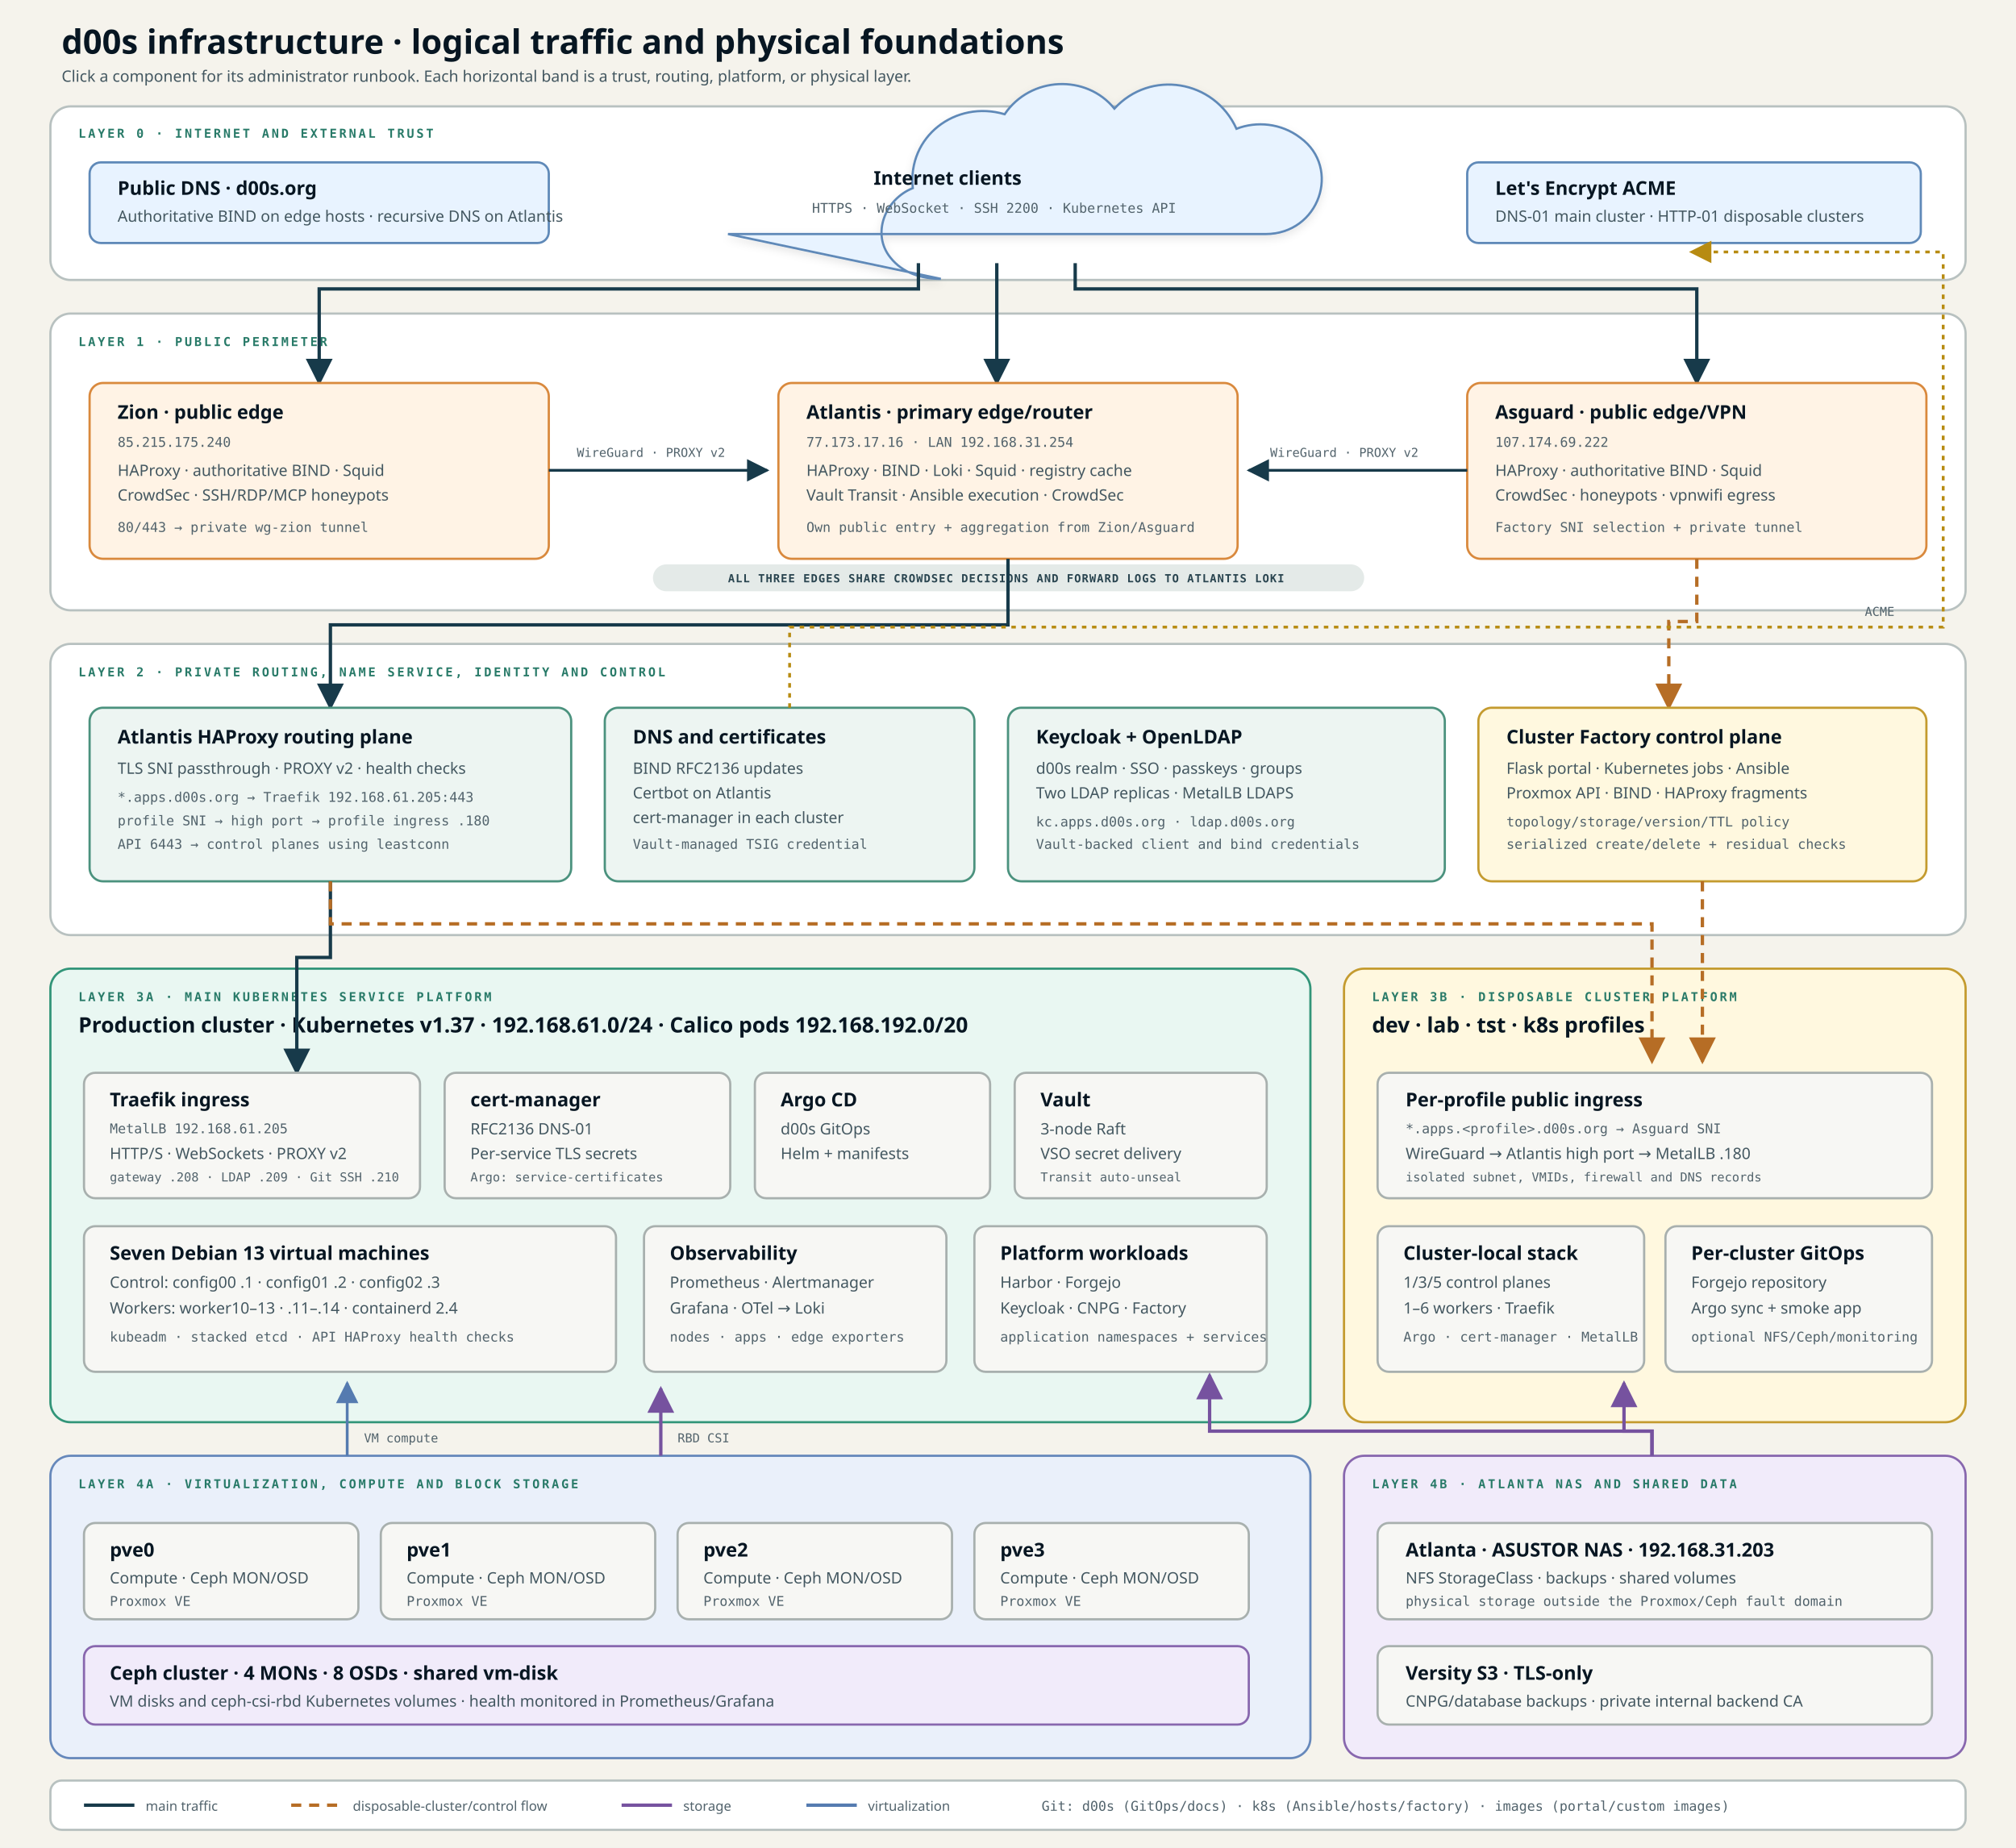
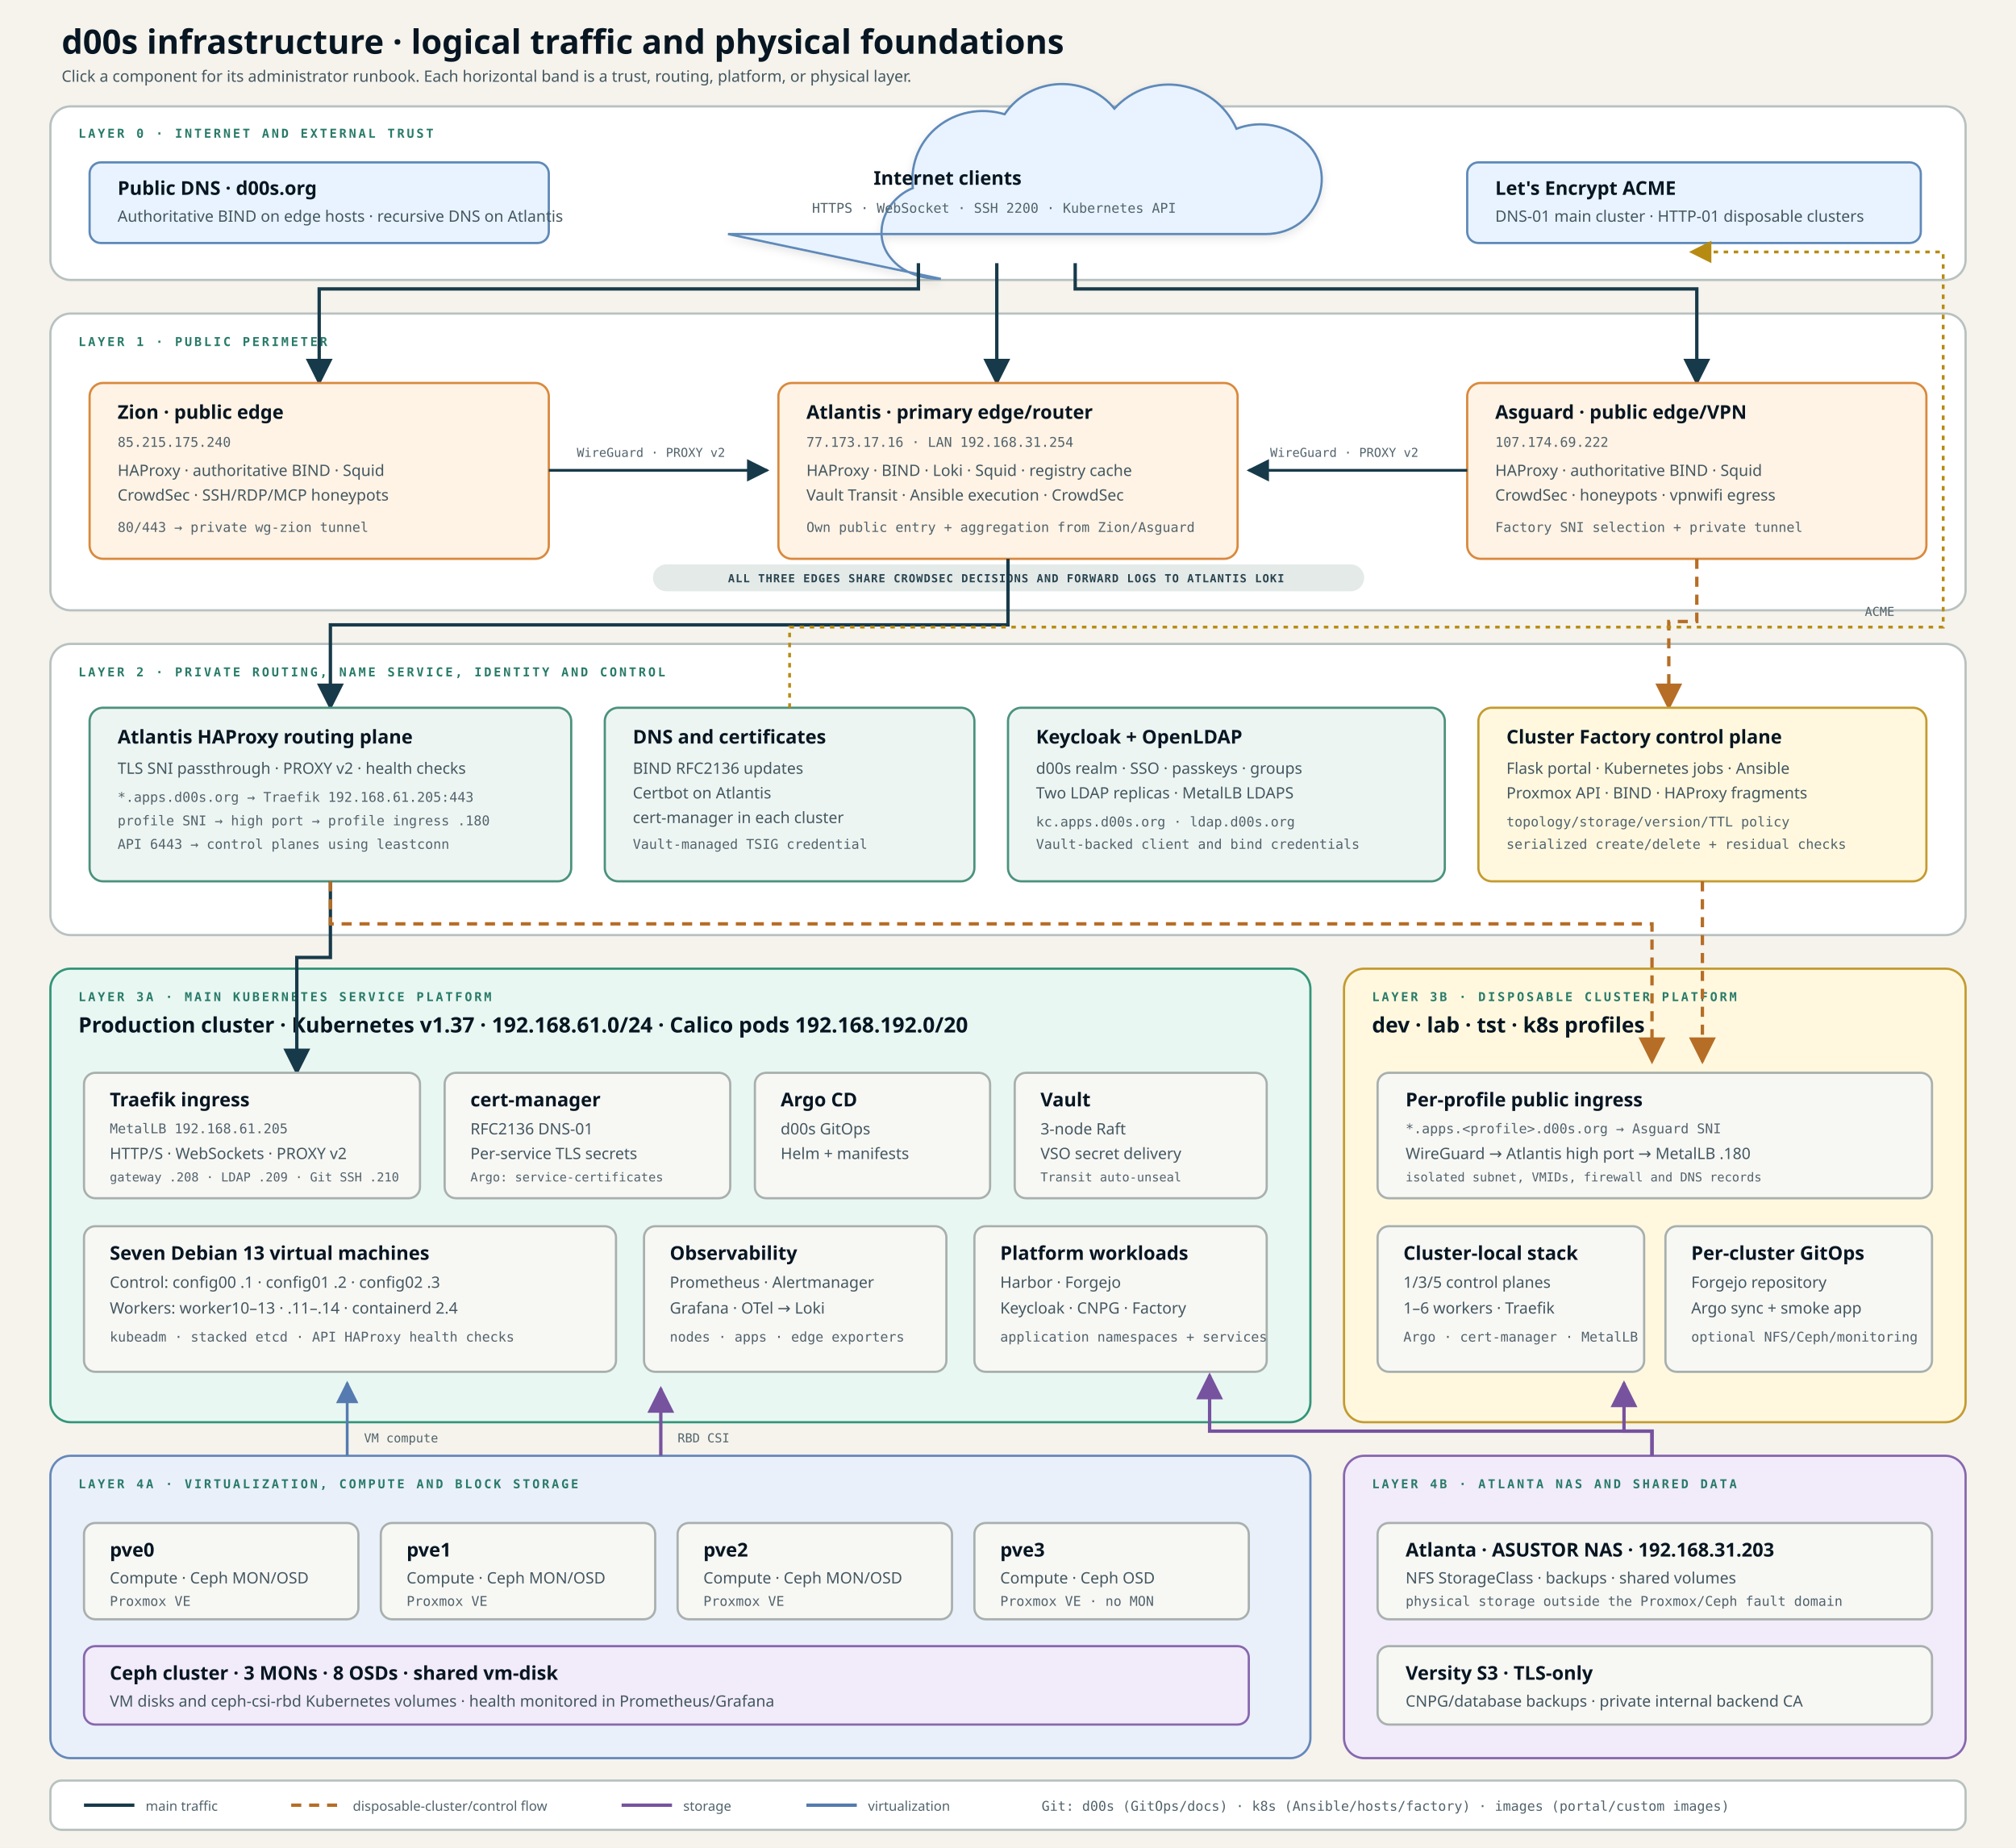
<svg xmlns="http://www.w3.org/2000/svg" viewBox="0 0 1800 1650" role="img" aria-labelledby="title desc">
  <defs>
    <style>
      .bg{fill:#f5f3ec}.layer{fill:#fff;stroke:#b8c1c0;stroke-width:2}.internet{fill:#e8f3ff;stroke:#5f89b8;stroke-width:2}.edge{fill:#fff3e5;stroke:#d9893d;stroke-width:2}.route{fill:#edf5f2;stroke:#4b927e;stroke-width:2}.cluster{fill:#e9f7f2;stroke:#329579;stroke-width:2}.factory{fill:#fff8df;stroke:#c49b2f;stroke-width:2}.infra{fill:#eaf0fa;stroke:#6688bb;stroke-width:2}.data{fill:#f1ebfa;stroke:#8867ae;stroke-width:2}.neutral{fill:#f7f7f4;stroke:#a8b0ae;stroke-width:2}.heading{font:750 30px system-ui,sans-serif;fill:#071622}.layer-title{font:750 19px system-ui,sans-serif;fill:#071622}.label{font:750 17px system-ui,sans-serif;fill:#071622}.small{font:14px system-ui,sans-serif;fill:#435760}.tiny{font:12px ui-monospace,SFMono-Regular,monospace;fill:#52636c}.micro{font:11px ui-monospace,SFMono-Regular,monospace;fill:#52636c}.eyebrow{font:700 11px ui-monospace,SFMono-Regular,monospace;fill:#287a68;letter-spacing:2px}.flow{fill:none;stroke:#173a4a;stroke-width:3;marker-end:url(#arrow)}.flow2{fill:none;stroke:#173a4a;stroke-width:2.5;marker-end:url(#arrow)}.alt{fill:none;stroke:#b66d25;stroke-width:3;stroke-dasharray:9 7;marker-end:url(#arrow-orange)}.trust{fill:none;stroke:#b78b12;stroke-width:2.5;stroke-dasharray:4 5;marker-end:url(#arrow-gold)}.storage{fill:none;stroke:#76529f;stroke-width:3;marker-end:url(#arrow-purple)}.virtual{fill:none;stroke:#557bb0;stroke-width:2.5;marker-end:url(#arrow-blue)}.click{cursor:pointer}.click:hover rect,.click:hover path.cloud{stroke-width:4}.note{font:12px system-ui,sans-serif;fill:#52636c}.legend-line{stroke-width:3}.pill{fill:#e4eae8}.pill-text{font:700 10px ui-monospace,monospace;fill:#29444f;letter-spacing:.7px}
    </style>
    <marker id="arrow" viewBox="0 0 10 10" refX="9" refY="5" markerWidth="8" markerHeight="8" orient="auto-start-reverse">
      <path d="M0 0l10 5-10 5z" fill="#173a4a" />
    </marker>
    <marker id="arrow-orange" viewBox="0 0 10 10" refX="9" refY="5" markerWidth="8" markerHeight="8" orient="auto-start-reverse">
      <path d="M0 0l10 5-10 5z" fill="#b66d25" />
    </marker>
    <marker id="arrow-gold" viewBox="0 0 10 10" refX="9" refY="5" markerWidth="8" markerHeight="8" orient="auto-start-reverse">
      <path d="M0 0l10 5-10 5z" fill="#b78b12" />
    </marker>
    <marker id="arrow-purple" viewBox="0 0 10 10" refX="9" refY="5" markerWidth="8" markerHeight="8" orient="auto-start-reverse">
      <path d="M0 0l10 5-10 5z" fill="#76529f" />
    </marker>
    <marker id="arrow-blue" viewBox="0 0 10 10" refX="9" refY="5" markerWidth="8" markerHeight="8" orient="auto-start-reverse">
      <path d="M0 0l10 5-10 5z" fill="#557bb0" />
    </marker>
    <filter id="shadow" x="-10%" y="-10%" width="120%" height="130%">
      <feDropShadow dx="0" dy="3" stdDeviation="4" flood-color="#071622" flood-opacity=".10" />
    </filter>
  </defs>
  <rect class="bg" width="1800" height="1650" />
  <text class="heading" x="55" y="48">d00s infrastructure · logical traffic and physical foundations</text>
  <text class="small" x="55" y="73">Click a component for its administrator runbook. Each horizontal band is a trust, routing, platform, or physical layer.</text>
  <rect class="layer" x="45" y="95" width="1710" height="155" rx="18" />
  <text class="eyebrow" x="70" y="123">LAYER 0 · INTERNET AND EXTERNAL TRUST</text>
  <path class="cloud internet" filter="url(#shadow)" d="M650 209h480c48 0 68-59 31-86-17-13-39-15-57-8-20-44-77-53-109-18-25-31-75-29-98 5-44-13-87 20-82 66-25 10-37 41-20 62 11 14 28 19 45 19z" />
  <text class="label" x="780" y="165">Internet clients</text>
  <text class="tiny" x="725" y="190">HTTPS · WebSocket · SSH 2200 · Kubernetes API</text>
  <a href="/docs/atlantis" class="click">
    <g>
      <rect class="internet" x="80" y="145" width="410" height="72" rx="10" />
      <text class="label" x="105" y="174">Public DNS · d00s.org</text>
      <text class="small" x="105" y="198">Authoritative BIND on edge hosts · recursive DNS on Atlantis</text>
    </g>
  </a>
  <a href="/docs/certificates" class="click">
    <g>
      <rect class="internet" x="1310" y="145" width="405" height="72" rx="10" />
      <text class="label" x="1335" y="174">Let's Encrypt ACME</text>
      <text class="small" x="1335" y="198">DNS-01 main cluster · HTTP-01 disposable clusters</text>
    </g>
  </a>
  <rect class="layer" x="45" y="280" width="1710" height="265" rx="18" />
  <text class="eyebrow" x="70" y="309">LAYER 1 · PUBLIC PERIMETER</text>
  <path class="flow" d="M820 235V258H285V342" />
  <path class="flow" d="M890 235V342" />
  <path class="flow" d="M960 235V258H1515V342" />
  <a href="/docs/zion" class="click">
    <g>
      <rect class="edge" x="80" y="342" width="410" height="157" rx="12" />
      <text class="label" x="105" y="374">Zion · public edge</text>
      <text class="tiny" x="105" y="399">85.215.175.240</text>
      <text class="small" x="105" y="425">HAProxy · authoritative BIND · Squid</text>
      <text class="small" x="105" y="447">CrowdSec · SSH/RDP/MCP honeypots</text>
      <text class="tiny" x="105" y="475">80/443 → private wg-zion tunnel</text>
    </g>
  </a>
  <a href="/docs/atlantis" class="click">
    <g>
      <rect class="edge" x="695" y="342" width="410" height="157" rx="12" />
      <text class="label" x="720" y="374">Atlantis · primary edge/router</text>
      <text class="tiny" x="720" y="399">77.173.17.16 · LAN 192.168.31.254</text>
      <text class="small" x="720" y="425">HAProxy · BIND · Loki · Squid · registry cache</text>
      <text class="small" x="720" y="447">Vault Transit · Ansible execution · CrowdSec</text>
      <text class="tiny" x="720" y="475">Own public entry + aggregation from Zion/Asguard</text>
    </g>
  </a>
  <a href="/docs/asguard" class="click">
    <g>
      <rect class="edge" x="1310" y="342" width="410" height="157" rx="12" />
      <text class="label" x="1335" y="374">Asguard · public edge/VPN</text>
      <text class="tiny" x="1335" y="399">107.174.69.222</text>
      <text class="small" x="1335" y="425">HAProxy · authoritative BIND · Squid</text>
      <text class="small" x="1335" y="447">CrowdSec · honeypots · vpnwifi egress</text>
      <text class="tiny" x="1335" y="475">Factory SNI selection + private tunnel</text>
    </g>
  </a>
  <path class="flow2" d="M490 420H685" />
  <text class="micro" x="515" y="408">WireGuard · PROXY v2</text>
  <path class="flow2" d="M1310 420H1115" />
  <text class="micro" x="1134" y="408">WireGuard · PROXY v2</text>
  <rect class="pill" x="583" y="504" width="635" height="24" rx="12" />
  <text class="pill-text" x="650" y="520">ALL THREE EDGES SHARE CROWDSEC DECISIONS AND FORWARD LOGS TO ATLANTIS LOKI</text>
  <rect class="layer" x="45" y="575" width="1710" height="260" rx="18" />
  <text class="eyebrow" x="70" y="604">LAYER 2 · PRIVATE ROUTING, NAME SERVICE, IDENTITY AND CONTROL</text>
  <path class="flow" d="M900 499V558H295V632" />
  <path class="alt" d="M1515 499V555H1490V632" />
  <a href="/docs/atlantis" class="click">
    <g>
      <rect class="route" x="80" y="632" width="430" height="155" rx="12" />
      <text class="label" x="105" y="664">Atlantis HAProxy routing plane</text>
      <text class="small" x="105" y="691">TLS SNI passthrough · PROXY v2 · health checks</text>
      <text class="tiny" x="105" y="716">*.apps.d00s.org → Traefik 192.168.61.205:443</text>
      <text class="tiny" x="105" y="737">profile SNI → high port → profile ingress .180</text>
      <text class="tiny" x="105" y="758">API 6443 → control planes using leastconn</text>
    </g>
  </a>
  <a href="/docs/certificates" class="click">
    <g>
      <rect class="route" x="540" y="632" width="330" height="155" rx="12" />
      <text class="label" x="565" y="664">DNS and certificates</text>
      <text class="small" x="565" y="691">BIND RFC2136 updates</text>
      <text class="small" x="565" y="713">Certbot on Atlantis</text>
      <text class="small" x="565" y="735">cert-manager in each cluster</text>
      <text class="tiny" x="565" y="758">Vault-managed TSIG credential</text>
    </g>
  </a>
  <a href="/docs/identity" class="click">
    <g>
      <rect class="route" x="900" y="632" width="390" height="155" rx="12" />
      <text class="label" x="925" y="664">Keycloak + OpenLDAP</text>
      <text class="small" x="925" y="691">d00s realm · SSO · passkeys · groups</text>
      <text class="small" x="925" y="713">Two LDAP replicas · MetalLB LDAPS</text>
      <text class="tiny" x="925" y="738">kc.apps.d00s.org · ldap.d00s.org</text>
      <text class="tiny" x="925" y="758">Vault-backed client and bind credentials</text>
    </g>
  </a>
  <a href="/docs/factory" class="click">
    <g>
      <rect class="factory" x="1320" y="632" width="400" height="155" rx="12" />
      <text class="label" x="1345" y="664">Cluster Factory control plane</text>
      <text class="small" x="1345" y="691">Flask portal · Kubernetes jobs · Ansible</text>
      <text class="small" x="1345" y="713">Proxmox API · BIND · HAProxy fragments</text>
      <text class="tiny" x="1345" y="738">topology/storage/version/TTL policy</text>
      <text class="tiny" x="1345" y="758">serialized create/delete + residual checks</text>
    </g>
  </a>
  <path class="trust" d="M705 632V560H1735V225H1510" />
  <text class="micro" x="1665" y="550">ACME</text>
  <rect class="cluster" x="45" y="865" width="1125" height="405" rx="18" />
  <text class="eyebrow" x="70" y="894">LAYER 3A · MAIN KUBERNETES SERVICE PLATFORM</text>
  <text class="layer-title" x="70" y="922">Production cluster · Kubernetes v1.37 · 192.168.61.0/24 · Calico pods 192.168.192.0/20</text>
  <path class="flow" d="M295 787V855H265V958" />
  <a href="/docs/ingress" class="click">
    <g>
      <rect class="neutral" x="75" y="958" width="300" height="112" rx="10" />
      <text class="label" x="98" y="988">Traefik ingress</text>
      <text class="tiny" x="98" y="1012">MetalLB 192.168.61.205</text>
      <text class="small" x="98" y="1035">HTTP/S · WebSockets · PROXY v2</text>
      <text class="micro" x="98" y="1055">gateway .208 · LDAP .209 · Git SSH .210</text>
    </g>
  </a>
  <a href="/docs/certificates" class="click">
    <g>
      <rect class="neutral" x="397" y="958" width="255" height="112" rx="10" />
      <text class="label" x="420" y="988">cert-manager</text>
      <text class="small" x="420" y="1013">RFC2136 DNS-01</text>
      <text class="small" x="420" y="1035">Per-service TLS secrets</text>
      <text class="micro" x="420" y="1055">Argo: service-certificates</text>
    </g>
  </a>
  <a href="/docs/argocd" class="click">
    <g>
      <rect class="neutral" x="674" y="958" width="210" height="112" rx="10" />
      <text class="label" x="697" y="988">Argo CD</text>
      <text class="small" x="697" y="1013">d00s GitOps</text>
      <text class="small" x="697" y="1035">Helm + manifests</text>
    </g>
  </a>
  <a href="/docs/vault" class="click">
    <g>
      <rect class="neutral" x="906" y="958" width="225" height="112" rx="10" />
      <text class="label" x="929" y="988">Vault</text>
      <text class="small" x="929" y="1013">3-node Raft</text>
      <text class="small" x="929" y="1035">VSO secret delivery</text>
      <text class="micro" x="929" y="1055">Transit auto-unseal</text>
    </g>
  </a>
  <a href="/docs/kubernetes" class="click">
    <g>
      <rect class="neutral" x="75" y="1095" width="475" height="130" rx="10" />
      <text class="label" x="98" y="1125">Seven Debian 13 virtual machines</text>
      <text class="small" x="98" y="1150">Control: config00 .1 · config01 .2 · config02 .3</text>
      <text class="small" x="98" y="1173">Workers: worker10–13 · .11–.14 · containerd 2.4</text>
      <text class="tiny" x="98" y="1198">kubeadm · stacked etcd · API HAProxy health checks</text>
    </g>
  </a>
  <a href="/docs/monitoring" class="click">
    <g>
      <rect class="neutral" x="575" y="1095" width="270" height="130" rx="10" />
      <text class="label" x="598" y="1125">Observability</text>
      <text class="small" x="598" y="1150">Prometheus · Alertmanager</text>
      <text class="small" x="598" y="1173">Grafana · OTel → Loki</text>
      <text class="tiny" x="598" y="1198">nodes · apps · edge exporters</text>
    </g>
  </a>
  <a href="/docs/registry" class="click">
    <g>
      <rect class="neutral" x="870" y="1095" width="261" height="130" rx="10" />
      <text class="label" x="893" y="1125">Platform workloads</text>
      <text class="small" x="893" y="1150">Harbor · Forgejo</text>
      <text class="small" x="893" y="1173">Keycloak · CNPG · Factory</text>
      <text class="tiny" x="893" y="1198">application namespaces + services</text>
    </g>
  </a>
  <rect class="factory" x="1200" y="865" width="555" height="405" rx="18" />
  <text class="eyebrow" x="1225" y="894">LAYER 3B · DISPOSABLE CLUSTER PLATFORM</text>
  <text class="layer-title" x="1225" y="922">dev · lab · tst · k8s profiles</text>
  <path class="alt" d="M295 787V825H1475V948" />
  <path class="alt" d="M1520 787V948" />
  <a href="/docs/factory" class="click">
    <g>
      <rect class="neutral" x="1230" y="958" width="495" height="112" rx="10" />
      <text class="label" x="1255" y="988">Per-profile public ingress</text>
      <text class="tiny" x="1255" y="1012">*.apps.&lt;profile&gt;.d00s.org → Asguard SNI</text>
      <text class="small" x="1255" y="1035">WireGuard → Atlantis high port → MetalLB .180</text>
      <text class="micro" x="1255" y="1055">isolated subnet, VMIDs, firewall and DNS records</text>
    </g>
  </a>
  <a href="/docs/factory" class="click">
    <g>
      <rect class="neutral" x="1230" y="1095" width="238" height="130" rx="10" />
      <text class="label" x="1253" y="1125">Cluster-local stack</text>
      <text class="small" x="1253" y="1150">1/3/5 control planes</text>
      <text class="small" x="1253" y="1173">1–6 workers · Traefik</text>
      <text class="tiny" x="1253" y="1198">Argo · cert-manager · MetalLB</text>
    </g>
  </a>
  <a href="/docs/registry" class="click">
    <g>
      <rect class="neutral" x="1487" y="1095" width="238" height="130" rx="10" />
      <text class="label" x="1510" y="1125">Per-cluster GitOps</text>
      <text class="small" x="1510" y="1150">Forgejo repository</text>
      <text class="small" x="1510" y="1173">Argo sync + smoke app</text>
      <text class="tiny" x="1510" y="1198">optional NFS/Ceph/monitoring</text>
    </g>
  </a>
  <rect class="infra" x="45" y="1300" width="1125" height="270" rx="18" />
  <text class="eyebrow" x="70" y="1329">LAYER 4A · VIRTUALIZATION, COMPUTE AND BLOCK STORAGE</text>
  <a href="/docs/proxmox" class="click">
    <g>
      <rect class="neutral" x="75" y="1360" width="245" height="86" rx="10" />
      <text class="label" x="98" y="1390">pve0</text>
      <text class="small" x="98" y="1414">Compute · Ceph MON/OSD</text>
      <text class="tiny" x="98" y="1434">Proxmox VE</text>
      <rect class="neutral" x="340" y="1360" width="245" height="86" rx="10" />
      <text class="label" x="363" y="1390">pve1</text>
      <text class="small" x="363" y="1414">Compute · Ceph MON/OSD</text>
      <text class="tiny" x="363" y="1434">Proxmox VE</text>
      <rect class="neutral" x="605" y="1360" width="245" height="86" rx="10" />
      <text class="label" x="628" y="1390">pve2</text>
      <text class="small" x="628" y="1414">Compute · Ceph MON/OSD</text>
      <text class="tiny" x="628" y="1434">Proxmox VE</text>
      <rect class="neutral" x="870" y="1360" width="245" height="86" rx="10" />
      <text class="label" x="893" y="1390">pve3</text>
-       <text class="small" x="893" y="1414">Compute · Ceph MON/OSD</text>
-       <text class="tiny" x="893" y="1434">Proxmox VE</text>
+       <text class="small" x="893" y="1414">Compute · Ceph OSD</text>
+       <text class="tiny" x="893" y="1434">Proxmox VE · no MON</text>
      <rect class="data" x="75" y="1470" width="1040" height="70" rx="10" />
-       <text class="label" x="98" y="1500">Ceph cluster · 4 MONs · 8 OSDs · shared vm-disk</text>
+       <text class="label" x="98" y="1500">Ceph cluster · 3 MONs · 8 OSDs · shared vm-disk</text>
      <text class="small" x="98" y="1524">VM disks and ceph-csi-rbd Kubernetes volumes · health monitored in Prometheus/Grafana</text>
    </g>
  </a>
  <path class="virtual" d="M310 1300V1280H310V1235" />
  <text class="micro" x="325" y="1288">VM compute</text>
  <path class="storage" d="M590 1300V1240" />
  <text class="micro" x="605" y="1288">RBD CSI</text>
  <rect class="data" x="1200" y="1300" width="555" height="270" rx="18" />
  <text class="eyebrow" x="1225" y="1329">LAYER 4B · ATLANTA NAS AND SHARED DATA</text>
  <a href="/docs/storage" class="click">
    <g>
      <rect class="neutral" x="1230" y="1360" width="495" height="86" rx="10" />
      <text class="label" x="1255" y="1390">Atlanta · ASUSTOR NAS · 192.168.31.203</text>
      <text class="small" x="1255" y="1414">NFS StorageClass · backups · shared volumes</text>
      <text class="tiny" x="1255" y="1434">physical storage outside the Proxmox/Ceph fault domain</text>
      <rect class="neutral" x="1230" y="1470" width="495" height="70" rx="10" />
      <text class="label" x="1255" y="1500">Versity S3 · TLS-only</text>
      <text class="small" x="1255" y="1524">CNPG/database backups · private internal backend CA</text>
    </g>
  </a>
  <path class="storage" d="M1475 1300V1278H1080V1228" />
  <path class="storage" d="M1475 1300V1278H1450V1235" />
  <rect class="layer" x="45" y="1590" width="1710" height="44" rx="10" />
  <line class="legend-line" x1="75" y1="1612" x2="120" y2="1612" stroke="#173a4a" />
  <text class="note" x="130" y="1617">main traffic</text>
  <line class="legend-line" x1="260" y1="1612" x2="305" y2="1612" stroke="#b66d25" stroke-dasharray="9 7" />
  <text class="note" x="315" y="1617">disposable-cluster/control flow</text>
  <line class="legend-line" x1="555" y1="1612" x2="600" y2="1612" stroke="#76529f" />
  <text class="note" x="610" y="1617">storage</text>
  <line class="legend-line" x1="720" y1="1612" x2="765" y2="1612" stroke="#557bb0" />
  <text class="note" x="775" y="1617">virtualization</text>
  <text class="tiny" x="930" y="1617">Git: d00s (GitOps/docs) · k8s (Ansible/hosts/factory) · images (portal/custom images)</text>
</svg>
